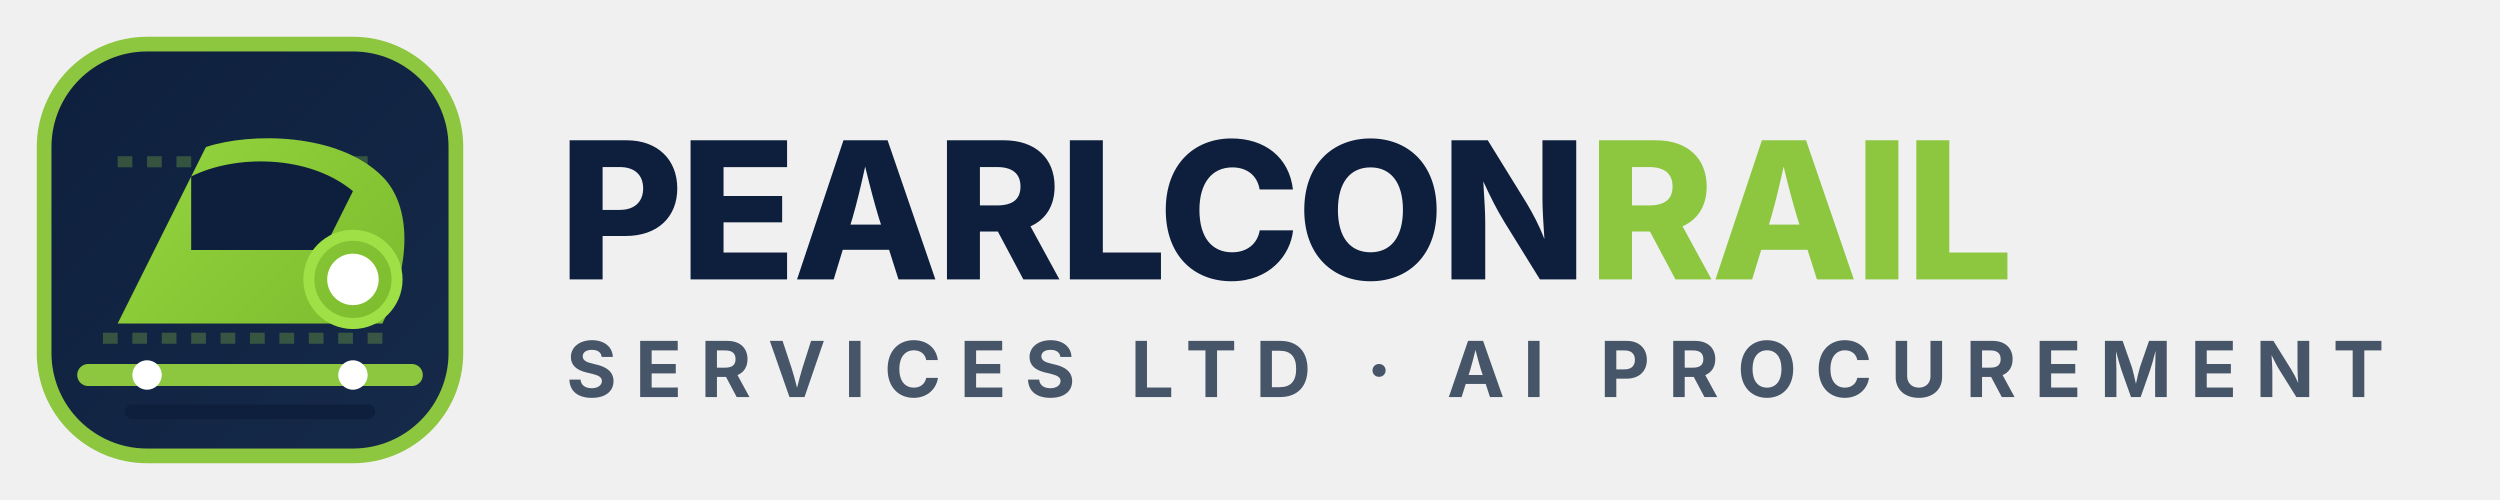
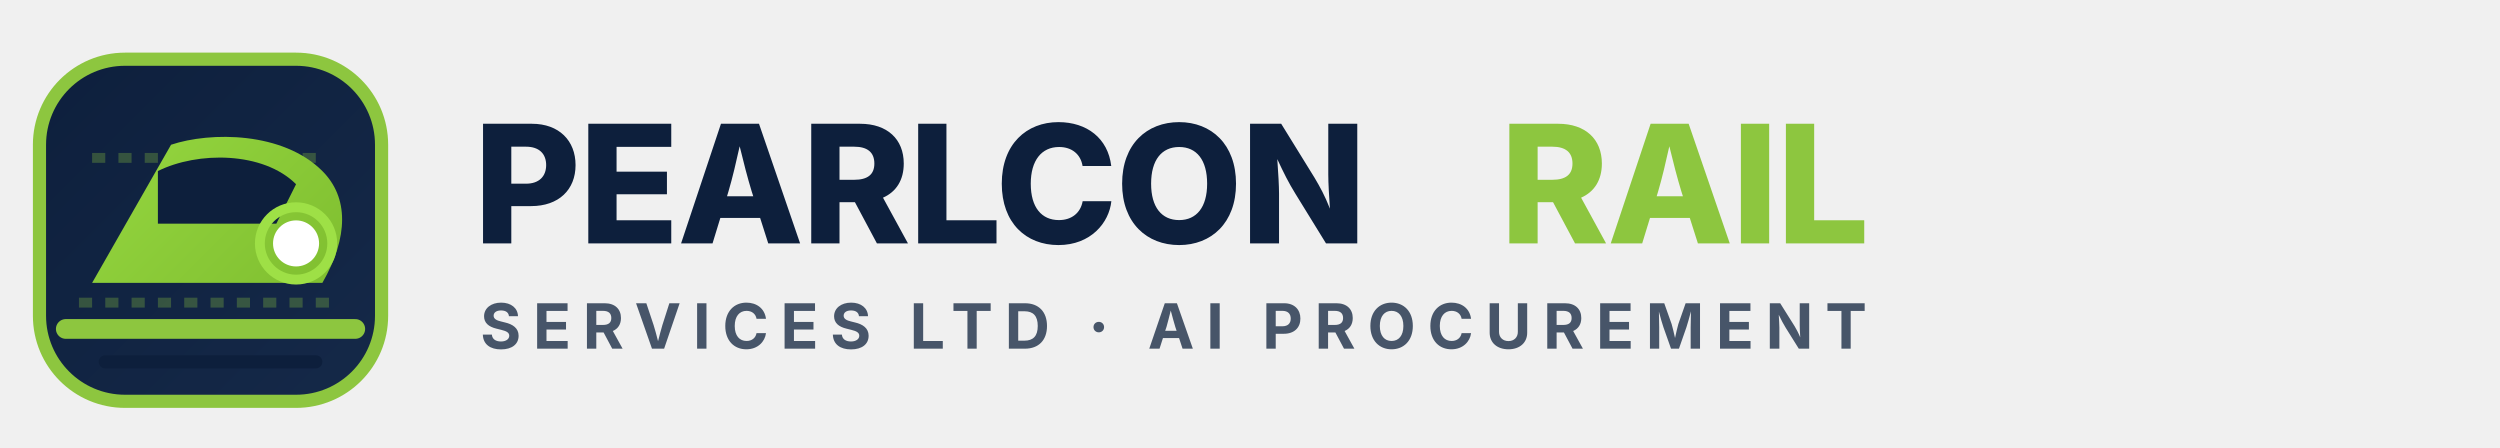
- <svg xmlns="http://www.w3.org/2000/svg" viewBox="0 0 340 68" width="340" height="68" fill="none">
+ <svg xmlns="http://www.w3.org/2000/svg" viewBox="0 0 380 68" width="380" height="68" fill="none">
  <defs>
-     <linearGradient id="pGlow" x1="0" y1="0" x2="68" y2="68" gradientUnits="userSpaceOnUse">
-       <stop offset="0%" stop-color="#8DC63F" />
-       <stop offset="100%" stop-color="#0D1F3C" />
-     </linearGradient>
    <linearGradient id="limeGrad" x1="0" y1="0" x2="60" y2="60" gradientUnits="userSpaceOnUse">
      <stop offset="0%" stop-color="#9EE046" />
      <stop offset="100%" stop-color="#72B026" />
    </linearGradient>
    <linearGradient id="navyGrad" x1="0" y1="0" x2="60" y2="60" gradientUnits="userSpaceOnUse">
      <stop offset="0%" stop-color="#0D1F3C" />
      <stop offset="100%" stop-color="#162A4A" />
    </linearGradient>
  </defs>
-   <g transform="translate(4, 4)">
-     <rect x="2" y="2" width="56" height="56" rx="14" fill="url(#navyGrad)" stroke="#8DC63F" stroke-width="2" />
-     <line x1="12" y1="18" x2="48" y2="18" stroke="rgba(141, 198, 63, 0.3)" stroke-width="1.5" stroke-dasharray="2 2" />
-     <line x1="10" y1="42" x2="50" y2="42" stroke="rgba(141, 198, 63, 0.3)" stroke-width="1.5" stroke-dasharray="2 2" />
-     <path d="M12 40 L24 16 C30 14, 42 14, 48 20 C52 24, 52 32, 48 40 L12 40 Z" fill="url(#limeGrad)" />
-     <path d="M22 20 C28 17, 38 17, 44 22 L40 30 L22 30 Z" fill="#0D1F3C" />
-     <circle cx="44" cy="34" r="3.5" fill="#FFFFFF" />
-     <circle cx="44" cy="34" r="6" stroke="#9EE046" stroke-width="1.5" fill="none" />
-     <path d="M8 47 H52" stroke="#8DC63F" stroke-width="3" stroke-linecap="round" />
-     <path d="M14 52 H46" stroke="#0D1F3C" stroke-width="2" stroke-linecap="round" />
-     <circle cx="16" cy="47" r="2" fill="#FFFFFF" />
-     <circle cx="44" cy="47" r="2" fill="#FFFFFF" />
+   <g transform="translate(4, 7)">
+     <rect x="2" y="2" width="52" height="52" rx="13" fill="url(#navyGrad)" stroke="#8DC63F" stroke-width="2" />
+     <line x1="10" y1="17" x2="46" y2="17" stroke="rgba(141, 198, 63, 0.3)" stroke-width="1.5" stroke-dasharray="2 2" />
+     <line x1="8" y1="39" x2="48" y2="39" stroke="rgba(141, 198, 63, 0.3)" stroke-width="1.5" stroke-dasharray="2 2" />
+     <path d="M10 36 L22 15 C28 13, 39 13, 45 19 C49 23, 49 29, 45 36 L10 36 Z" fill="url(#limeGrad)" />
+     <path d="M20 19 C26 16, 36 16, 41 21 L38 27 L20 27 Z" fill="#0D1F3C" />
+     <circle cx="41" cy="30" r="3.5" fill="#FFFFFF" />
+     <circle cx="41" cy="30" r="5.5" stroke="#9EE046" stroke-width="1.5" fill="none" />
+     <path d="M6 43 H50" stroke="#8DC63F" stroke-width="3" stroke-linecap="round" />
+     <path d="M12 48 H44" stroke="#0D1F3C" stroke-width="2" stroke-linecap="round" />
  </g>
-   <text x="76" y="38" font-family="'Plus Jakarta Sans', 'Inter', sans-serif" font-weight="800" font-size="26" fill="#0D1F3C" letter-spacing="-0.5">PEARLCON</text>
-   <text x="216" y="38" font-family="'Plus Jakarta Sans', 'Inter', sans-serif" font-weight="800" font-size="26" fill="#8DC63F" letter-spacing="-0.5">RAIL</text>
-   <text x="77" y="54" font-family="'Inter', sans-serif" font-weight="700" font-size="10.5" fill="#475569" letter-spacing="2.5">SERVICES LTD · AI PROCUREMENT</text>
+   <text x="72" y="37" font-family="'Plus Jakarta Sans', 'Inter', sans-serif" font-weight="800" font-size="25" fill="#0D1F3C" letter-spacing="-0.3">PEARLCON</text>
+   <text x="228" y="37" font-family="'Plus Jakarta Sans', 'Inter', sans-serif" font-weight="800" font-size="25" fill="#8DC63F" letter-spacing="-0.3">RAIL</text>
+   <text x="73" y="53" font-family="'Inter', sans-serif" font-weight="700" font-size="9.5" fill="#475569" letter-spacing="1.8">SERVICES LTD · AI PROCUREMENT</text>
</svg>
